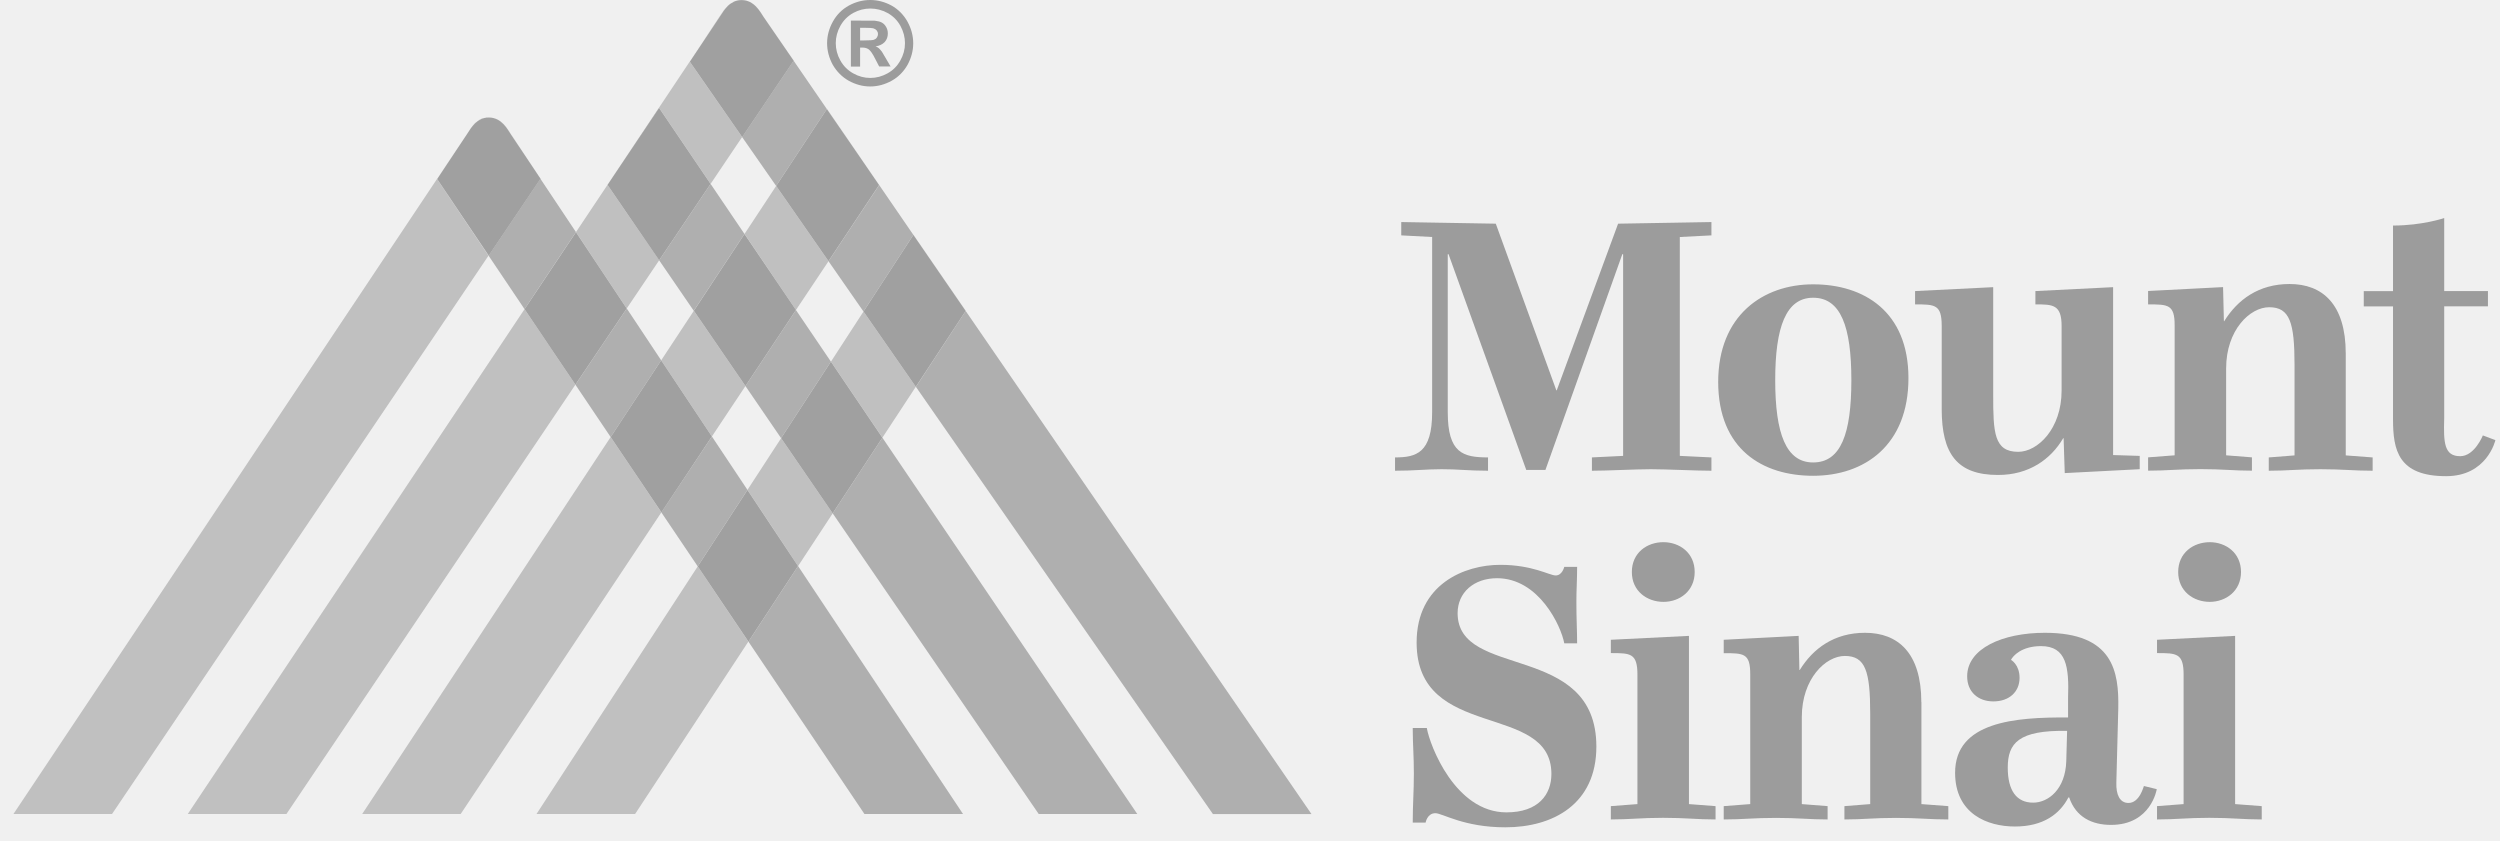
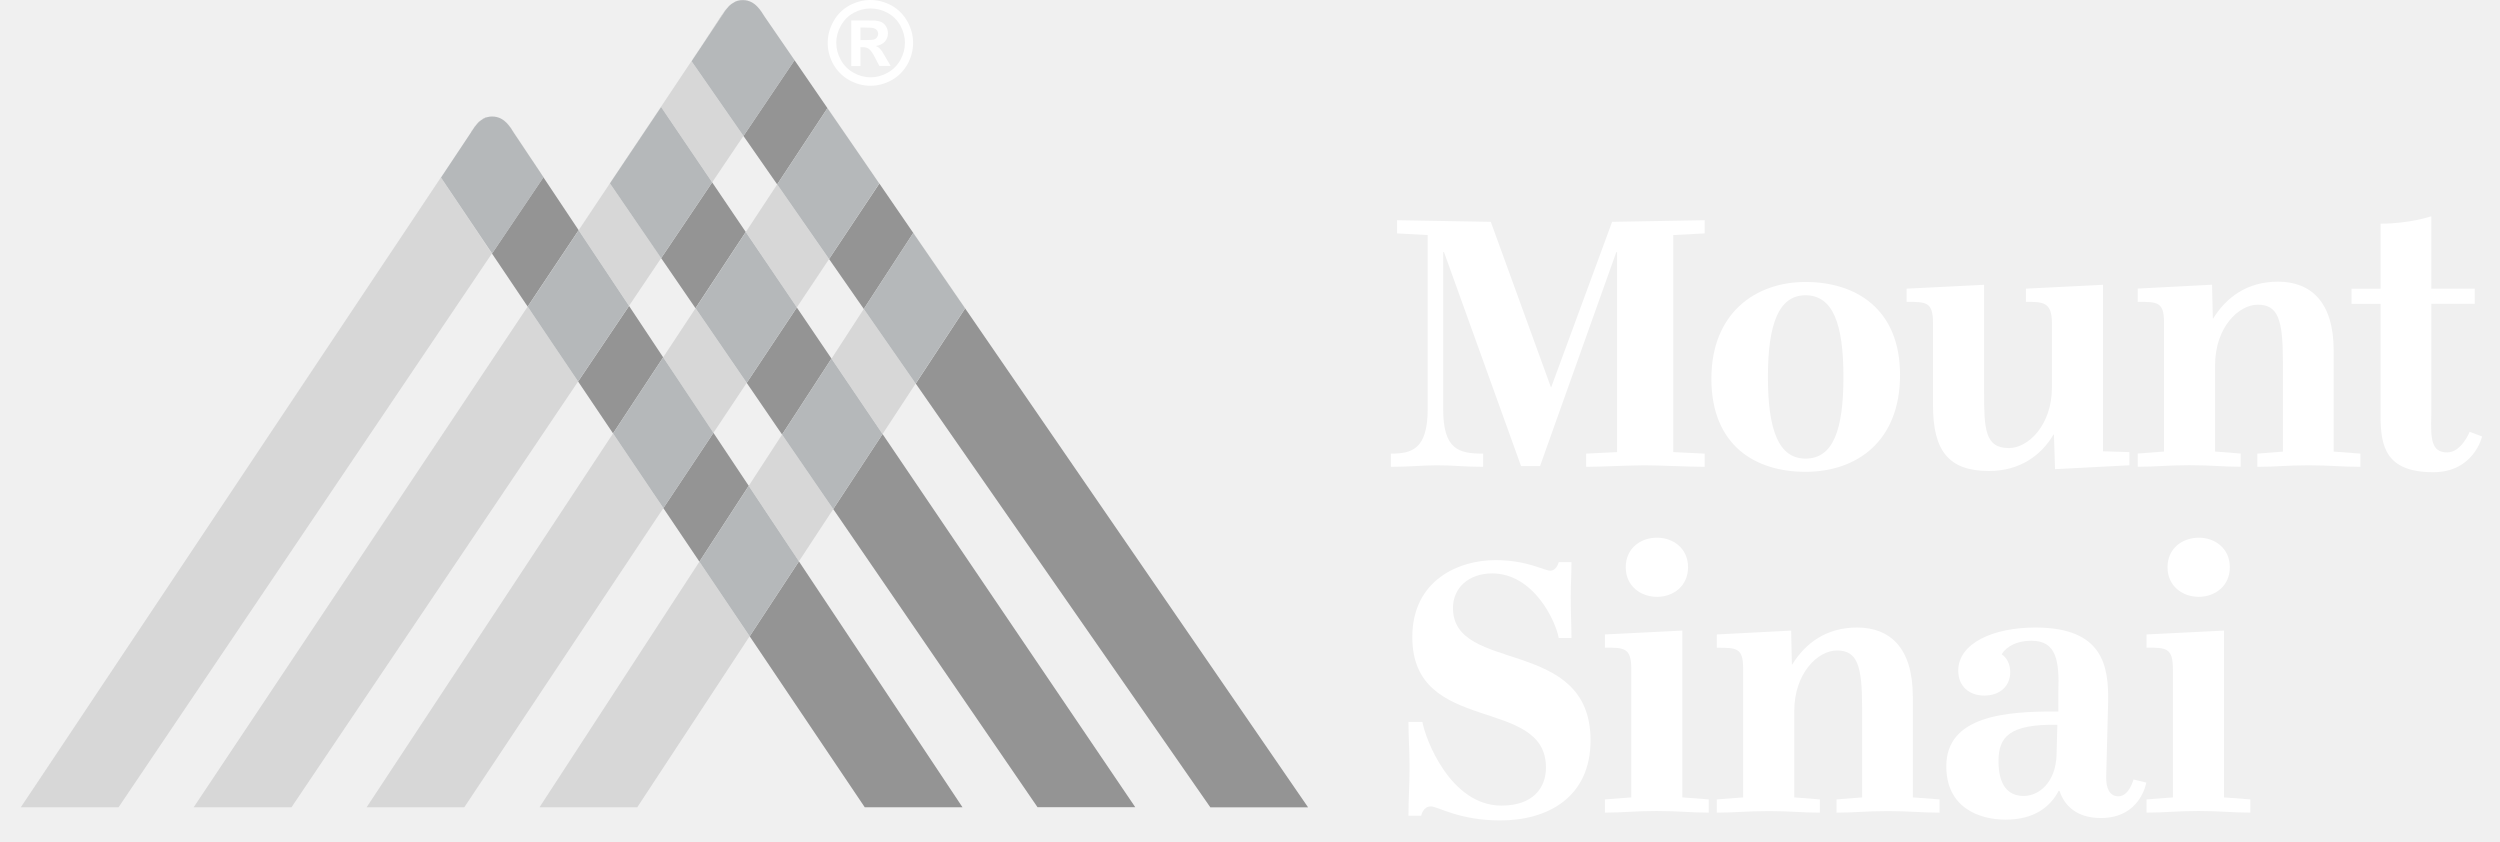
- <svg xmlns="http://www.w3.org/2000/svg" width="119" height="40" viewBox="0 0 119 40" fill="none">
-   <g opacity="0.4">
-     <path d="M35.441 11.134L37.888 14.755L39.436 12.436L36.946 8.85L35.441 11.134Z" fill="#777777" />
-     <path d="M41.849 8.808V8.804L39.363 5.183L39.359 5.191L40.86 7.37L41.849 8.808Z" fill="#777777" />
-     <path d="M33.027 14.793L31.473 17.151L33.886 20.776L35.483 18.376L33.027 14.793Z" fill="#777777" />
-     <path d="M29.067 20.803L17.24 38.747H21.928L31.48 24.39L30.992 23.659L29.067 20.803Z" fill="#777777" />
-     <path d="M43.477 11.18L45.967 14.801L45.971 14.797L43.48 11.176L43.477 11.18Z" fill="#777777" />
-     <path d="M33.212 26.96L25.538 38.747H30.23L35.621 30.542L33.212 26.96Z" fill="#777777" />
-     <path d="M41.102 14.829L39.554 17.213L42.006 20.834H42.002L43.592 18.411L43.342 18.052L41.102 14.829Z" fill="#777777" />
-     <path d="M35.579 23.319V23.323V23.319L36.665 24.95L37.989 26.944L39.636 24.436L37.181 20.858L35.579 23.319Z" fill="#777777" />
-     <path d="M35.075 0.027C35.048 0.035 35.025 0.047 34.998 0.054C35.021 0.047 35.044 0.035 35.075 0.027Z" fill="#777777" />
-     <path d="M31.377 5.136L33.824 8.749V8.753L35.325 6.523L32.831 2.933L28.998 8.68L31.377 5.136Z" fill="#777777" />
-     <path d="M31.376 12.39L29.975 10.345L28.917 8.8L27.416 11.049L29.833 14.681L31.376 12.39Z" fill="#777777" />
-     <path d="M36.345 0.804L37.777 2.887V2.883L36.349 0.804C36.188 0.568 35.91 0.004 35.298 0.004C35.218 0.004 35.145 0.012 35.079 0.031C35.148 0.016 35.218 0.008 35.295 0.008C35.907 0.004 36.184 0.568 36.345 0.804Z" fill="#777777" />
-     <path d="M24.968 14.716L8.938 38.746H13.634L27.389 18.311L26.111 16.409L24.968 14.716Z" fill="#777777" />
-     <path d="M23.252 12.17L20.8 8.522L0.64 38.747H5.332L23.252 12.17Z" fill="#777777" />
-     <path d="M23.044 5.616C22.979 5.631 22.921 5.654 22.863 5.681C22.921 5.658 22.979 5.635 23.044 5.616Z" fill="#777777" />
-     <path d="M23.267 5.588C23.879 5.588 24.156 6.156 24.318 6.384L25.607 8.321L24.321 6.381C24.16 6.153 23.883 5.588 23.267 5.588C23.19 5.588 23.117 5.596 23.047 5.612C23.117 5.6 23.186 5.588 23.267 5.588Z" fill="#777777" />
-     <path d="M35.625 30.542L41.148 38.747H45.84L37.988 26.944L36.533 29.159L35.625 30.542Z" fill="#4E4E4E" />
-     <path d="M31.473 17.152L29.833 14.682V14.686L27.389 18.311L29.067 20.804L30.184 19.107L31.473 17.152Z" fill="#4E4E4E" />
-     <path d="M33.886 20.776L31.48 24.389L33.212 26.959L35.579 23.319L33.886 20.776Z" fill="#4E4E4E" />
-     <path d="M27.416 11.048L25.603 8.328L25.63 8.366L25.703 8.478L25.711 8.486L25.723 8.506L23.256 12.169L24.968 14.716L25.557 13.831L27.416 11.048Z" fill="#4E4E4E" />
-     <path d="M22.221 6.388C22.259 6.338 22.305 6.265 22.355 6.184C22.394 6.126 22.436 6.068 22.482 6.01C22.49 5.998 22.498 5.99 22.505 5.979C22.378 6.133 22.286 6.296 22.221 6.388L20.966 8.27L22.221 6.388Z" fill="#4E4E4E" />
-     <path d="M22.725 5.77C22.729 5.77 22.729 5.766 22.725 5.77C22.644 5.824 22.57 5.897 22.509 5.971C22.512 5.967 22.524 5.959 22.528 5.955C22.59 5.889 22.652 5.824 22.725 5.77Z" fill="#4E4E4E" />
-     <path d="M22.863 5.681C22.825 5.7 22.79 5.727 22.755 5.751C22.755 5.751 22.759 5.751 22.763 5.747C22.798 5.724 22.829 5.7 22.863 5.681Z" fill="#4E4E4E" />
-     <path d="M31.473 17.151L33.886 20.776L31.473 17.151Z" fill="#4E4E4E" />
-     <path d="M29.067 20.804L30.187 19.107L29.067 20.804L30.992 23.66L29.067 20.804Z" fill="#4E4E4E" />
-     <path d="M35.579 23.323V23.319L33.208 26.959L35.579 23.323Z" fill="#4E4E4E" />
-     <path d="M37.989 26.944L36.534 29.163L37.989 26.944L36.661 24.95L37.989 26.944Z" fill="#4E4E4E" />
-     <path d="M29.833 14.681L27.416 11.053L29.833 14.681Z" fill="#4E4E4E" />
-     <path d="M24.968 14.716L25.561 13.832L24.968 14.716L26.111 16.409L24.968 14.716Z" fill="#4E4E4E" />
-     <path d="M24.314 6.389C24.152 6.157 23.875 5.593 23.263 5.593C23.879 5.593 24.156 6.157 24.314 6.389Z" fill="#4E4E4E" />
-     <path d="M22.355 6.184C22.39 6.13 22.436 6.068 22.482 6.01C22.44 6.068 22.393 6.13 22.355 6.184Z" fill="#4E4E4E" />
-     <path d="M24.314 6.388L25.63 8.371L25.603 8.324L24.314 6.388Z" fill="#4E4E4E" />
-     <path d="M23.041 5.616C22.975 5.631 22.917 5.654 22.863 5.681C22.825 5.697 22.794 5.724 22.763 5.747C22.844 5.693 22.936 5.647 23.041 5.616Z" fill="#4E4E4E" />
-     <path d="M25.711 8.486L25.723 8.506L23.252 12.165L25.723 8.506L25.711 8.486Z" fill="#4E4E4E" />
-     <path d="M22.532 5.956C22.59 5.89 22.651 5.828 22.729 5.77C22.651 5.824 22.586 5.886 22.532 5.956Z" fill="#4E4E4E" />
-     <path d="M34.756 0.182C34.756 0.182 34.76 0.182 34.76 0.178C34.675 0.24 34.605 0.309 34.54 0.383C34.544 0.379 34.551 0.375 34.555 0.367C34.617 0.302 34.683 0.24 34.756 0.182Z" fill="#4E4E4E" />
-     <path d="M41.102 14.829L43.477 11.181L41.849 8.808L39.436 12.433L41.102 14.829Z" fill="#4E4E4E" />
-     <path d="M36.945 8.851L39.358 5.191L37.776 2.888L35.325 6.524L36.945 8.851Z" fill="#4E4E4E" />
-     <path d="M34.995 0.059C34.918 0.086 34.844 0.12 34.782 0.163C34.782 0.163 34.786 0.163 34.79 0.159C34.856 0.117 34.922 0.082 34.995 0.059Z" fill="#4E4E4E" />
-     <path d="M43.596 18.412L57.736 38.751H62.428L45.967 14.802L43.596 18.412Z" fill="#4E4E4E" />
-     <path d="M34.251 0.8C34.289 0.746 34.336 0.672 34.39 0.587C34.424 0.537 34.467 0.479 34.509 0.421C34.517 0.41 34.524 0.402 34.532 0.39C34.401 0.545 34.313 0.707 34.243 0.8L32.827 2.933L32.966 2.721L34.251 0.8Z" fill="#4E4E4E" />
-     <path d="M40.86 7.37L39.359 5.186L40.86 7.37Z" fill="#4E4E4E" />
-     <path d="M41.102 14.829L43.477 11.181L41.102 14.829Z" fill="#4E4E4E" />
-     <path d="M45.967 14.802L43.596 18.412L43.346 18.052L43.596 18.412L45.967 14.802Z" fill="#4E4E4E" />
-     <path d="M34.559 0.367C34.617 0.302 34.679 0.24 34.756 0.182C34.682 0.24 34.617 0.302 34.559 0.367Z" fill="#4E4E4E" />
-     <path d="M35.072 0.027C35.045 0.035 35.022 0.047 34.995 0.054C34.921 0.081 34.852 0.116 34.79 0.155C34.875 0.105 34.964 0.054 35.072 0.027Z" fill="#4E4E4E" />
-     <path d="M34.39 0.591C34.425 0.537 34.467 0.483 34.51 0.425C34.467 0.479 34.425 0.537 34.39 0.591Z" fill="#4E4E4E" />
-     <path d="M41.849 8.808L40.86 7.37L41.849 8.808Z" fill="#292929" />
-     <path d="M36.945 8.85L39.435 12.433L36.945 8.85Z" fill="#292929" />
-     <path d="M39.436 12.433L41.845 8.808L39.436 12.433Z" fill="#292929" />
-     <path d="M39.358 5.19L36.945 8.85L39.358 5.19Z" fill="#292929" />
-     <path d="M39.435 12.432L41.845 8.807L40.859 7.37L39.358 5.19L36.945 8.85L39.435 12.432Z" fill="#292929" />
-     <path d="M41.102 14.829L43.342 18.052L41.102 14.829Z" fill="#292929" />
-     <path d="M43.477 11.181L45.967 14.802L43.477 11.181Z" fill="#292929" />
-     <path d="M41.102 14.829L43.342 18.052L43.592 18.412L45.967 14.802L43.477 11.181L41.102 14.829Z" fill="#292929" />
-     <path d="M28.917 8.8L28.998 8.676L28.917 8.8Z" fill="#4E4E4E" />
-     <path d="M31.376 12.39L33.023 14.794L35.436 11.134L33.824 8.753L32.831 10.229L31.376 12.39Z" fill="#4E4E4E" />
-     <path d="M49.442 38.746H54.134L42.002 20.834L39.636 24.435L49.442 38.746Z" fill="#4E4E4E" />
-     <path d="M37.888 14.759L35.483 18.376L37.18 20.857L37.769 19.953L39.551 17.213L37.888 14.759Z" fill="#4E4E4E" />
-     <path d="M33.028 14.793L35.483 18.376L33.028 14.793Z" fill="#4E4E4E" />
-     <path d="M39.635 24.436L37.18 20.857L37.769 19.953L37.18 20.857L39.635 24.436L42.002 20.834L39.635 24.436Z" fill="#4E4E4E" />
-     <path d="M33.824 8.753L32.831 10.229L33.824 8.753Z" fill="#4E4E4E" />
-     <path d="M28.917 8.8L31.372 5.133L28.998 8.676L28.917 8.8L29.975 10.346L28.917 8.8Z" fill="#4E4E4E" />
-     <path d="M34.76 0.178C34.767 0.174 34.775 0.167 34.783 0.163C34.779 0.167 34.767 0.174 34.76 0.178Z" fill="#292929" />
-     <path d="M34.536 0.391C34.536 0.391 34.54 0.387 34.544 0.383C34.54 0.387 34.536 0.391 34.536 0.391Z" fill="#292929" />
-     <path d="M35.325 6.523L32.827 2.933L35.325 6.523Z" fill="#292929" />
-     <path d="M35.295 0C35.214 0 35.145 0.012 35.079 0.023C35.075 0.023 35.075 0.023 35.071 0.023C35.141 0.012 35.214 0 35.295 0Z" fill="#292929" />
-     <path d="M37.777 2.883L36.345 0.8L37.777 2.883Z" fill="#292929" />
-     <path d="M34.247 0.8C34.29 0.75 34.332 0.673 34.39 0.591C34.336 0.673 34.29 0.75 34.247 0.8Z" fill="#292929" />
-     <path d="M34.794 0.159C34.794 0.159 34.79 0.159 34.787 0.163C34.779 0.167 34.771 0.174 34.763 0.178C34.763 0.178 34.76 0.178 34.76 0.182C34.767 0.174 34.783 0.167 34.794 0.159Z" fill="#292929" />
-     <path d="M34.559 0.367C34.556 0.371 34.544 0.379 34.544 0.383C34.54 0.383 34.54 0.386 34.536 0.39C34.525 0.402 34.521 0.41 34.513 0.425C34.529 0.406 34.544 0.386 34.559 0.367Z" fill="#292929" />
-     <path d="M34.251 0.8L32.969 2.721L32.827 2.933L34.251 0.8Z" fill="#292929" />
-     <path d="M35.325 6.524L37.776 2.888L35.325 6.524Z" fill="#292929" />
-     <path d="M36.345 0.804C36.187 0.568 35.906 0.004 35.298 0.004C35.217 0.004 35.144 0.012 35.075 0.031C34.967 0.058 34.879 0.105 34.794 0.163C34.782 0.17 34.767 0.178 34.755 0.186C34.682 0.24 34.617 0.306 34.563 0.371C34.548 0.387 34.529 0.41 34.513 0.429C34.467 0.483 34.428 0.541 34.394 0.595C34.34 0.677 34.294 0.754 34.255 0.804L32.835 2.937L35.329 6.528L37.781 2.891L36.345 0.804Z" fill="#292929" />
-     <path d="M29.976 10.346L31.377 12.39L31.381 12.387L29.976 10.346Z" fill="#292929" />
-     <path d="M33.824 8.754L31.376 5.133V5.136L33.824 8.754Z" fill="#292929" />
-     <path d="M31.376 12.39L32.831 10.23L31.376 12.39Z" fill="#292929" />
-     <path d="M32.831 10.229L33.824 8.753L31.372 5.136L28.917 8.8L29.975 10.345L31.376 12.39L32.831 10.229Z" fill="#292929" />
-     <path d="M35.437 11.138L37.889 14.759L35.437 11.138Z" fill="#292929" />
-     <path d="M35.483 18.376L37.888 14.759V14.755L35.483 18.376Z" fill="#292929" />
-     <path d="M35.437 11.134L33.028 14.794L35.437 11.138V11.134Z" fill="#292929" />
-     <path d="M35.437 11.138L33.028 14.793L35.483 18.376L37.889 14.755L35.437 11.138Z" fill="#292929" />
-     <path d="M42.002 20.834L39.551 17.213L42.002 20.834Z" fill="#292929" />
-     <path d="M39.551 17.213L37.769 19.957L39.551 17.213Z" fill="#292929" />
-     <path d="M37.769 19.953L37.18 20.857L39.635 24.436L42.002 20.834L39.551 17.213L37.769 19.953Z" fill="#292929" />
-     <path d="M22.509 5.979C22.509 5.979 22.509 5.972 22.516 5.972C22.509 5.979 22.509 5.979 22.509 5.979Z" fill="#292929" />
-     <path d="M22.728 5.766C22.736 5.762 22.743 5.755 22.751 5.751C22.747 5.755 22.74 5.762 22.728 5.766Z" fill="#292929" />
-     <path d="M20.8 8.521L20.966 8.27L20.8 8.521Z" fill="#292929" />
-     <path d="M23.256 12.17L20.8 8.522H20.796L23.256 12.17Z" fill="#292929" />
-     <path d="M23.268 5.588C23.19 5.588 23.117 5.596 23.047 5.612H23.044C23.109 5.6 23.183 5.588 23.268 5.588Z" fill="#292929" />
-     <path d="M22.532 5.955C22.529 5.959 22.517 5.967 22.513 5.971C22.513 5.971 22.513 5.975 22.509 5.975C22.501 5.986 22.494 5.998 22.486 6.006C22.498 5.99 22.517 5.971 22.532 5.955Z" fill="#292929" />
-     <path d="M22.763 5.746C22.763 5.746 22.759 5.746 22.755 5.75C22.747 5.754 22.74 5.762 22.732 5.766L22.728 5.77C22.736 5.762 22.751 5.754 22.763 5.746Z" fill="#292929" />
-     <path d="M20.8 8.522L22.224 6.385L20.965 8.271L20.8 8.522Z" fill="#292929" />
-     <path d="M25.703 8.479L25.63 8.371L25.711 8.487L25.703 8.479Z" fill="#292929" />
-     <path d="M22.22 6.389C22.259 6.338 22.305 6.265 22.355 6.184C22.305 6.265 22.259 6.334 22.22 6.389Z" fill="#292929" />
-     <path d="M24.314 6.389C24.156 6.157 23.879 5.593 23.267 5.593C23.186 5.593 23.113 5.6 23.044 5.62C22.94 5.647 22.848 5.693 22.767 5.747C22.755 5.755 22.74 5.763 22.732 5.77C22.655 5.824 22.594 5.89 22.536 5.952C22.521 5.971 22.501 5.987 22.49 6.006C22.44 6.064 22.398 6.126 22.363 6.18C22.309 6.257 22.263 6.331 22.228 6.385L20.808 8.522L23.264 12.17L25.73 8.51L25.719 8.491L25.638 8.371L24.314 6.389Z" fill="#292929" />
-     <path d="M26.108 16.41L27.389 18.311L26.108 16.41Z" fill="#292929" />
-     <path d="M27.416 11.049L25.561 13.831L27.416 11.049Z" fill="#292929" />
-     <path d="M29.833 14.682L27.389 18.311L29.833 14.682Z" fill="#292929" />
-     <path d="M25.561 13.831L24.968 14.716L26.108 16.409L27.389 18.31L29.833 14.685L27.416 11.053L25.561 13.831Z" fill="#292929" />
-     <path d="M30.991 23.659L31.48 24.39L30.991 23.659Z" fill="#292929" />
-     <path d="M31.472 17.151L30.183 19.107L31.472 17.151Z" fill="#292929" />
-     <path d="M33.886 20.776L31.48 24.389L33.886 20.776Z" fill="#292929" />
-     <path d="M30.183 19.107L29.067 20.803L30.992 23.659L31.484 24.39L33.886 20.776L31.473 17.151L30.183 19.107Z" fill="#292929" />
-     <path d="M33.212 26.96L35.621 30.542L33.212 26.96Z" fill="#292929" />
-     <path d="M35.579 23.323L36.661 24.95L35.579 23.323Z" fill="#292929" />
-     <path d="M35.625 30.542L36.533 29.159L35.625 30.542Z" fill="#292929" />
-     <path d="M35.625 30.542L36.533 29.158L37.988 26.944L36.66 24.95L35.579 23.323L33.212 26.959L35.625 30.542Z" fill="#292929" />
-     <path d="M40.941 2.265H41.056C41.179 2.265 41.279 2.296 41.36 2.357C41.441 2.419 41.545 2.57 41.664 2.81L41.849 3.165H42.392L42.134 2.724C42.045 2.57 41.991 2.477 41.976 2.458C41.91 2.377 41.864 2.319 41.83 2.292C41.795 2.261 41.741 2.234 41.679 2.207C41.864 2.18 42.007 2.11 42.111 2.002C42.211 1.89 42.261 1.754 42.261 1.596C42.261 1.48 42.234 1.376 42.18 1.283C42.126 1.19 42.061 1.121 41.976 1.074C41.891 1.028 41.78 1.001 41.637 0.985C41.587 0.982 41.352 0.982 40.941 0.982H40.502V3.169H40.941V2.265ZM40.941 1.322H41.118C41.372 1.322 41.529 1.333 41.591 1.356C41.653 1.376 41.703 1.411 41.737 1.457C41.772 1.503 41.791 1.557 41.791 1.619C41.791 1.685 41.772 1.739 41.737 1.789C41.703 1.84 41.653 1.874 41.595 1.894C41.533 1.913 41.376 1.925 41.118 1.925H40.941V1.322Z" fill="#1D1D1D" />
-     <path d="M40.402 3.845C40.725 4.023 41.068 4.116 41.422 4.116C41.776 4.116 42.118 4.023 42.441 3.845C42.765 3.664 43.015 3.409 43.2 3.084C43.377 2.759 43.469 2.415 43.469 2.06C43.469 1.701 43.377 1.357 43.192 1.024C43.007 0.696 42.753 0.441 42.434 0.263C42.111 0.089 41.772 0 41.422 0C41.071 0 40.733 0.089 40.409 0.263C40.086 0.441 39.832 0.692 39.647 1.024C39.463 1.353 39.37 1.701 39.37 2.06C39.37 2.415 39.463 2.759 39.64 3.084C39.828 3.409 40.082 3.664 40.402 3.845ZM40.005 1.225C40.155 0.959 40.359 0.758 40.617 0.615C40.875 0.475 41.145 0.406 41.429 0.406C41.71 0.406 41.983 0.475 42.241 0.615C42.503 0.758 42.707 0.959 42.857 1.225C43.003 1.492 43.077 1.766 43.077 2.056C43.077 2.346 43.003 2.62 42.857 2.879C42.711 3.142 42.507 3.347 42.249 3.49C41.987 3.637 41.714 3.71 41.425 3.71C41.141 3.71 40.867 3.637 40.609 3.49C40.348 3.343 40.144 3.138 40.001 2.879C39.855 2.62 39.782 2.342 39.782 2.056C39.782 1.77 39.855 1.492 40.005 1.225Z" fill="#1D1D1D" />
-     <path d="M70.83 22.407V21.773C69.64 21.773 68.913 21.569 68.913 19.625V12.1H68.951L72.65 22.369H73.562L77.222 12.1H77.261V21.7L75.775 21.773V22.407C76.518 22.407 77.838 22.334 78.581 22.334C79.324 22.334 80.721 22.407 81.464 22.407V21.773L79.959 21.7V11.281L81.464 11.204V10.57L77.022 10.647L74.101 18.581H74.082L71.199 10.647L66.7 10.57V11.204L68.17 11.281V19.625C68.17 21.569 67.408 21.773 66.404 21.773V22.407C67.331 22.407 67.874 22.334 68.617 22.334C69.363 22.33 69.902 22.407 70.83 22.407Z" fill="#1D1D1D" />
-     <path d="M86.305 22.647C88.756 22.647 90.842 21.19 90.842 17.998C90.842 14.825 88.722 13.534 86.305 13.534C83.922 13.534 81.786 15.01 81.786 18.183C81.79 21.379 83.888 22.647 86.305 22.647ZM86.305 14.172C87.625 14.172 88.125 15.555 88.125 18.094C88.125 20.652 87.625 22.013 86.305 22.013C85.019 22.013 84.5 20.649 84.5 18.094C84.5 15.555 85.019 14.172 86.305 14.172Z" fill="#1D1D1D" />
-     <path d="M98.209 20.858H98.228L98.282 22.519L101.85 22.334V21.7L100.584 21.661V13.669L96.885 13.855V14.489C97.705 14.489 98.132 14.489 98.132 15.513V18.593C98.132 20.425 96.981 21.507 96.069 21.507C94.915 21.507 94.876 20.591 94.876 18.802V13.669L91.158 13.855V14.489C92.105 14.489 92.425 14.489 92.425 15.513V19.47C92.425 21.599 93.152 22.608 95.103 22.608C96.573 22.612 97.617 21.866 98.209 20.858Z" fill="#1D1D1D" />
-     <path d="M111.657 16.823C111.657 14.47 110.541 13.519 108.982 13.519C107.512 13.519 106.507 14.265 105.872 15.289H105.857L105.818 13.666L102.25 13.851V14.489C103.197 14.489 103.513 14.489 103.513 15.478V21.673L102.25 21.77V22.404C103.159 22.404 103.663 22.33 104.741 22.33C105.818 22.33 106.303 22.404 107.192 22.404V21.77L105.964 21.673V17.534C105.964 15.706 107.1 14.624 108.012 14.624C108.993 14.624 109.22 15.351 109.22 17.368V21.677L107.993 21.774V22.407C108.905 22.407 109.367 22.334 110.444 22.334C111.526 22.334 112.026 22.407 112.938 22.407V21.774L111.657 21.677V16.823V16.823Z" fill="#1D1D1D" />
-     <path d="M117.106 21.715C116.344 21.715 116.309 21.081 116.344 19.922V14.581H118.426V13.855H116.344V10.38C116.344 10.38 115.305 10.736 113.908 10.736V13.858H112.515V14.585H113.908V19.961C113.908 21.418 114.15 22.666 116.436 22.666C118.376 22.666 118.773 20.981 118.78 20.954V20.95L118.184 20.726C118.184 20.726 117.791 21.715 117.106 21.715Z" fill="#1D1D1D" />
-     <path d="M69.382 29.185C69.382 28.215 70.144 27.523 71.26 27.523C73.25 27.523 74.312 29.8 74.459 30.623H75.071C75.071 30.028 75.036 29.521 75.036 28.644C75.036 28.049 75.071 27.601 75.071 26.982H74.459C74.459 26.982 74.366 27.392 74.051 27.392C73.754 27.392 72.954 26.886 71.411 26.886C69.717 26.886 67.431 27.802 67.431 30.584C67.431 35.307 73.847 33.386 73.847 36.841C73.847 37.811 73.235 38.669 71.707 38.669C69.275 38.669 68.062 35.496 67.916 34.654H67.246C67.246 35.419 67.3 35.96 67.3 36.822C67.3 37.718 67.246 38.259 67.246 39.156H67.858C67.858 39.156 67.935 38.708 68.324 38.708C68.659 38.708 69.679 39.38 71.653 39.38C73.924 39.38 75.987 38.279 75.987 35.535C75.983 30.53 69.382 32.362 69.382 29.185Z" fill="#1D1D1D" />
-     <path d="M80.394 30.268L76.676 30.453V31.087C77.607 31.087 77.942 31.087 77.942 32.115V38.275L76.676 38.372V39.006C77.588 39.006 78.088 38.928 79.166 38.928C80.243 38.928 80.767 39.006 81.66 39.006V38.372L80.394 38.275V30.268V30.268Z" fill="#1D1D1D" />
-     <path d="M77.676 27.227C77.676 28.142 78.404 28.649 79.181 28.649C79.943 28.649 80.667 28.142 80.667 27.227C80.667 26.311 79.943 25.808 79.181 25.808C78.4 25.804 77.676 26.311 77.676 27.227Z" fill="#1D1D1D" />
-     <path d="M91.455 33.425C91.455 31.072 90.339 30.121 88.776 30.121C87.306 30.121 86.301 30.867 85.67 31.891H85.651L85.616 30.268L82.049 30.453V31.091C82.995 31.091 83.311 31.091 83.311 32.081V38.275L82.049 38.372V39.006C82.957 39.006 83.461 38.932 84.539 38.932C85.616 38.932 86.101 39.006 86.994 39.006V38.372L85.766 38.275V34.133C85.766 32.305 86.902 31.223 87.814 31.223C88.795 31.223 89.022 31.949 89.022 33.966V38.275L87.795 38.372V39.006C88.707 39.006 89.172 38.932 90.25 38.932C91.328 38.932 91.828 39.006 92.74 39.006V38.372L91.459 38.275V33.425H91.455Z" fill="#1D1D1D" />
-     <path d="M101.315 38.221C100.903 38.221 100.718 37.827 100.738 37.251L100.83 33.723C100.865 31.968 100.591 30.121 97.335 30.121C95.326 30.121 93.637 30.867 93.637 32.193C93.637 32.938 94.16 33.387 94.884 33.387C95.646 33.387 96.131 32.923 96.131 32.266C96.131 31.632 95.723 31.408 95.723 31.408C95.815 31.223 96.223 30.755 97.154 30.755C98.363 30.755 98.494 31.744 98.44 33.236V34.152C95.911 34.133 93.063 34.357 93.063 36.784C93.063 38.743 94.607 39.342 95.911 39.342C97.266 39.342 98.047 38.743 98.455 37.959H98.494C98.809 38.89 99.572 39.265 100.484 39.265C102.397 39.265 102.662 37.564 102.662 37.564L102.05 37.414C102.039 37.417 101.854 38.221 101.315 38.221ZM98.355 36.223C98.317 37.568 97.501 38.206 96.777 38.206C95.996 38.206 95.569 37.645 95.569 36.54C95.569 35.365 96.088 34.751 98.394 34.789L98.355 36.223Z" fill="#1D1D1D" />
-     <path d="M106.672 27.227C106.672 26.311 105.945 25.808 105.187 25.808C104.405 25.808 103.682 26.311 103.682 27.227C103.682 28.142 104.409 28.649 105.187 28.649C105.945 28.645 106.672 28.142 106.672 27.227Z" fill="#1D1D1D" />
-     <path d="M106.392 30.268L102.674 30.453V31.087C103.605 31.087 103.94 31.087 103.94 32.115V38.275L102.674 38.372V39.006C103.586 39.006 104.09 38.928 105.164 38.928C106.245 38.928 106.765 39.006 107.658 39.006V38.372L106.392 38.275V30.268V30.268Z" fill="#1D1D1D" />
-   </g>
+ <svg xmlns="http://www.w3.org/2000/svg" width="104" height="35" viewBox="0 0 104 35" fill="none">
+   <path d="M31.027 9.65L33.148 12.788L34.489 10.779L32.331 7.67L31.027 9.65Z" fill="#D7D7D7" />
+   <path d="M36.581 7.634V7.63L34.426 4.492L34.422 4.499L35.723 6.388L36.581 7.634Z" fill="#D7D7D7" />
+   <path d="M28.935 12.821L27.588 14.864L29.679 18.006L31.063 15.926L28.935 12.821Z" fill="#D7D7D7" />
+   <path d="M25.503 18.03L15.253 33.581H19.316L27.595 21.138L27.171 20.505L25.503 18.03Z" fill="#D7D7D7" />
+   <path d="M37.991 9.689L40.149 12.828L40.153 12.824L37.995 9.686L37.991 9.689Z" fill="#D7D7D7" />
+   <path d="M29.096 23.365L22.445 33.581H26.511L31.184 26.47L29.096 23.365Z" fill="#D7D7D7" />
+   <path d="M35.933 12.852L34.592 14.919L36.717 18.057H36.714L38.091 15.957L37.874 15.645L35.933 12.852Z" fill="#D7D7D7" />
+   <path d="M31.147 20.211V20.214V20.211L32.088 21.624L33.235 23.352L34.663 21.179L32.535 18.077L31.147 20.211Z" fill="#D7D7D7" />
+   <path d="M30.71 0.024C30.687 0.031 30.667 0.041 30.643 0.047C30.663 0.041 30.683 0.031 30.71 0.024Z" fill="#D7D7D7" />
+   <path d="M27.505 4.452L29.626 7.583V7.587L30.927 5.654L28.765 2.542L25.443 7.523L27.505 4.452Z" fill="#D7D7D7" />
+   <path d="M27.504 10.738L26.29 8.966L25.373 7.626L24.072 9.576L26.167 12.724L27.504 10.738Z" fill="#D7D7D7" />
+   <path d="M31.811 0.697L33.052 2.502V2.499L31.814 0.697C31.674 0.493 31.434 0.004 30.904 0.004C30.834 0.004 30.77 0.011 30.714 0.027C30.774 0.014 30.834 0.007 30.9 0.007C31.431 0.004 31.671 0.493 31.811 0.697Z" fill="#D7D7D7" />
+   <path d="M21.951 12.754L8.058 33.581H12.127L24.049 15.869L22.941 14.221L21.951 12.754Z" fill="#D7D7D7" />
+   <path d="M20.463 10.547L18.338 7.386L0.867 33.581H4.933L20.463 10.547Z" fill="#D7D7D7" />
+   <path d="M20.284 4.867C20.227 4.881 20.176 4.901 20.126 4.924C20.176 4.904 20.227 4.884 20.284 4.867Z" fill="#D7D7D7" />
+   <path d="M20.476 4.844C21.007 4.844 21.247 5.336 21.387 5.534L22.504 7.212L21.39 5.53C21.25 5.333 21.01 4.844 20.476 4.844C20.41 4.844 20.346 4.85 20.286 4.864C20.346 4.854 20.406 4.844 20.476 4.844Z" fill="#D7D7D7" />
+   <path d="M31.187 26.47L35.973 33.581H40.039L33.235 23.352L31.974 25.271L31.187 26.47Z" fill="#949494" />
+   <path d="M27.588 14.865L26.167 12.725V12.729L24.049 15.87L25.503 18.03L26.471 16.56L27.588 14.865Z" fill="#949494" />
+   <path d="M29.679 18.006L27.595 21.138L29.096 23.365L31.147 20.21L29.679 18.006Z" fill="#949494" />
+   <path d="M24.072 9.576L22.501 7.218L22.524 7.251L22.588 7.348L22.595 7.355L22.605 7.372L20.466 10.547L21.951 12.754L22.461 11.987L24.072 9.576Z" fill="#949494" />
+   <path d="M19.569 5.537C19.603 5.494 19.643 5.43 19.686 5.36C19.72 5.309 19.756 5.259 19.796 5.209C19.803 5.199 19.809 5.192 19.816 5.182C19.706 5.316 19.626 5.457 19.569 5.537L18.482 7.168L19.569 5.537Z" fill="#949494" />
+   <path d="M20.007 5.001C20.01 5.001 20.01 4.997 20.007 5.001C19.936 5.047 19.873 5.111 19.819 5.175C19.822 5.171 19.832 5.165 19.836 5.161C19.889 5.104 19.943 5.047 20.007 5.001Z" fill="#949494" />
+   <path d="M20.127 4.924C20.093 4.941 20.063 4.964 20.033 4.984C20.033 4.984 20.036 4.984 20.039 4.981C20.07 4.961 20.096 4.941 20.127 4.924Z" fill="#949494" />
+   <path d="M27.588 14.865L29.679 18.006L27.588 14.865Z" fill="#949494" />
+   <path d="M25.503 18.03L26.474 16.56L25.503 18.03L27.171 20.506L25.503 18.03Z" fill="#949494" />
+   <path d="M31.147 20.213V20.21L29.092 23.365L31.147 20.213Z" fill="#949494" />
+   <path d="M33.235 23.352L31.974 25.275L33.235 23.352L32.084 21.624L33.235 23.352Z" fill="#949494" />
+   <path d="M26.167 12.724L24.072 9.579L26.167 12.724Z" fill="#949494" />
+   <path d="M21.951 12.755L22.464 11.988L21.951 12.755L22.941 14.222L21.951 12.755Z" fill="#949494" />
+   <path d="M21.383 5.537C21.243 5.336 21.003 4.847 20.473 4.847C21.006 4.847 21.247 5.336 21.383 5.537Z" fill="#949494" />
+   <path d="M19.686 5.36C19.716 5.313 19.756 5.259 19.796 5.209C19.759 5.259 19.719 5.313 19.686 5.36Z" fill="#949494" />
+   <path d="M21.384 5.537L22.524 7.255L22.501 7.215L21.384 5.537Z" fill="#949494" />
+   <path d="M20.28 4.867C20.223 4.881 20.173 4.901 20.126 4.924C20.093 4.938 20.066 4.961 20.039 4.981C20.11 4.934 20.19 4.894 20.28 4.867Z" fill="#949494" />
+   <path d="M22.595 7.355L22.605 7.372L20.463 10.544L22.605 7.372L22.595 7.355Z" fill="#949494" />
+   <path d="M19.839 5.162C19.889 5.105 19.943 5.052 20.01 5.001C19.943 5.048 19.886 5.102 19.839 5.162Z" fill="#949494" />
+   <path d="M30.433 0.158C30.433 0.158 30.437 0.158 30.437 0.155C30.363 0.208 30.303 0.269 30.246 0.332C30.249 0.329 30.256 0.326 30.259 0.319C30.313 0.262 30.37 0.208 30.433 0.158Z" fill="#949494" />
+   <path d="M35.934 12.852L37.992 9.69L36.581 7.634L34.489 10.775L35.934 12.852Z" fill="#949494" />
+   <path d="M32.331 7.671L34.422 4.499L33.051 2.503L30.927 5.655L32.331 7.671Z" fill="#949494" />
+   <path d="M30.64 0.051C30.574 0.075 30.51 0.105 30.456 0.142C30.456 0.142 30.46 0.142 30.463 0.138C30.52 0.102 30.577 0.071 30.64 0.051Z" fill="#949494" />
+   <path d="M38.095 15.957L50.35 33.585H54.416L40.15 12.829L38.095 15.957Z" fill="#949494" />
+   <path d="M29.996 0.693C30.029 0.647 30.069 0.583 30.116 0.509C30.146 0.466 30.183 0.415 30.219 0.365C30.226 0.355 30.233 0.348 30.239 0.338C30.126 0.472 30.049 0.613 29.989 0.693L28.762 2.542L28.882 2.358L29.996 0.693Z" fill="#949494" />
+   <path d="M35.723 6.387L34.422 4.495L35.723 6.387Z" fill="#949494" />
+   <path d="M35.933 12.852L37.991 9.69L35.933 12.852Z" fill="#949494" />
+   <path d="M40.15 12.829L38.095 15.957L37.878 15.646L38.095 15.957L40.15 12.829Z" fill="#949494" />
+   <path d="M30.263 0.319C30.313 0.262 30.366 0.208 30.433 0.158C30.37 0.208 30.313 0.262 30.263 0.319Z" fill="#949494" />
+   <path d="M30.707 0.024C30.684 0.031 30.664 0.041 30.64 0.047C30.577 0.071 30.516 0.101 30.463 0.134C30.537 0.091 30.613 0.047 30.707 0.024Z" fill="#949494" />
+   <path d="M30.116 0.513C30.146 0.466 30.183 0.419 30.22 0.369C30.183 0.416 30.146 0.466 30.116 0.513Z" fill="#949494" />
+   <path d="M36.581 7.634L35.724 6.388L36.581 7.634Z" fill="#B5B8BA" />
+   <path d="M32.331 7.67L34.489 10.775L32.331 7.67Z" fill="#B5B8BA" />
+   <path d="M34.489 10.775L36.577 7.634L34.489 10.775Z" fill="#B5B8BA" />
+   <path d="M34.422 4.499L32.331 7.67L34.422 4.499Z" fill="#B5B8BA" />
+   <path d="M34.489 10.775L36.577 7.634L35.723 6.388L34.422 4.499L32.331 7.67L34.489 10.775Z" fill="#B5B8BA" />
+   <path d="M35.933 12.852L37.875 15.645L35.933 12.852Z" fill="#B5B8BA" />
+   <path d="M37.991 9.69L40.149 12.829L37.991 9.69Z" fill="#B5B8BA" />
+   <path d="M35.933 12.852L37.875 15.646L38.091 15.957L40.149 12.829L37.991 9.69L35.933 12.852Z" fill="#B5B8BA" />
+   <path d="M25.373 7.627L25.443 7.52L25.373 7.627Z" fill="#949494" />
+   <path d="M27.504 10.738L28.932 12.821L31.023 9.65L29.626 7.586L28.765 8.866L27.504 10.738Z" fill="#949494" />
+   <path d="M43.161 33.58H47.227L36.714 18.056L34.662 21.178L43.161 33.58Z" fill="#949494" />
+   <path d="M33.148 12.791L31.063 15.927L32.534 18.077L33.045 17.293L34.589 14.918L33.148 12.791Z" fill="#949494" />
+   <path d="M28.936 12.821L31.064 15.926L28.936 12.821Z" fill="#949494" />
+   <path d="M34.662 21.178L32.534 18.077L33.045 17.293L32.534 18.077L34.662 21.178L36.714 18.057L34.662 21.178Z" fill="#949494" />
+   <path d="M29.626 7.586L28.765 8.866L29.626 7.586Z" fill="#949494" />
+   <path d="M25.373 7.627L27.501 4.449L25.443 7.52L25.373 7.627L26.29 8.967L25.373 7.627Z" fill="#949494" />
+   <path d="M30.436 0.155C30.443 0.152 30.45 0.145 30.457 0.142C30.453 0.145 30.443 0.152 30.436 0.155Z" fill="#B5B8BA" />
+   <path d="M30.243 0.34C30.243 0.34 30.247 0.336 30.25 0.333C30.247 0.336 30.243 0.34 30.243 0.34Z" fill="#B5B8BA" />
+   <path d="M30.927 5.654L28.762 2.542L30.927 5.654Z" fill="#B5B8BA" />
+   <path d="M30.901 0C30.831 0 30.77 0.011 30.713 0.021C30.71 0.021 30.71 0.021 30.706 0.021C30.767 0.011 30.831 0 30.901 0Z" fill="#B5B8BA" />
+   <path d="M33.052 2.499L31.811 0.693L33.052 2.499Z" fill="#B5B8BA" />
+   <path d="M29.993 0.694C30.029 0.651 30.066 0.584 30.117 0.513C30.07 0.584 30.029 0.651 29.993 0.694Z" fill="#B5B8BA" />
+   <path d="M30.467 0.138C30.467 0.138 30.463 0.138 30.46 0.142C30.453 0.145 30.447 0.152 30.44 0.155C30.44 0.155 30.436 0.155 30.436 0.158C30.443 0.152 30.457 0.145 30.467 0.138Z" fill="#B5B8BA" />
+   <path d="M30.263 0.318C30.26 0.322 30.25 0.328 30.25 0.332C30.246 0.332 30.246 0.335 30.243 0.338C30.233 0.349 30.23 0.355 30.223 0.369C30.236 0.352 30.25 0.335 30.263 0.318Z" fill="#B5B8BA" />
+   <path d="M29.996 0.693L28.885 2.358L28.762 2.542L29.996 0.693Z" fill="#B5B8BA" />
+   <path d="M30.927 5.655L33.051 2.503L30.927 5.655Z" fill="#B5B8BA" />
+   <path d="M31.811 0.697C31.674 0.493 31.43 0.004 30.903 0.004C30.833 0.004 30.77 0.011 30.71 0.027C30.616 0.051 30.54 0.091 30.466 0.141C30.456 0.148 30.443 0.155 30.433 0.161C30.37 0.208 30.313 0.265 30.266 0.322C30.253 0.335 30.236 0.356 30.223 0.372C30.183 0.419 30.149 0.469 30.119 0.516C30.073 0.587 30.033 0.654 29.999 0.697L28.769 2.546L30.93 5.658L33.055 2.506L31.811 0.697Z" fill="#B5B8BA" />
+   <path d="M26.291 8.967L27.505 10.739L27.508 10.735L26.291 8.967Z" fill="#B5B8BA" />
+   <path d="M29.626 7.587L27.504 4.449V4.452L29.626 7.587Z" fill="#B5B8BA" />
+   <path d="M27.504 10.739L28.765 8.866L27.504 10.739Z" fill="#B5B8BA" />
+   <path d="M28.765 8.866L29.626 7.587L27.501 4.452L25.373 7.627L26.29 8.967L27.504 10.738L28.765 8.866Z" fill="#B5B8BA" />
+   <path d="M31.024 9.653L33.148 12.791L31.024 9.653Z" fill="#B5B8BA" />
+   <path d="M31.063 15.926L33.148 12.791V12.788L31.063 15.926Z" fill="#B5B8BA" />
+   <path d="M31.024 9.65L28.936 12.822L31.024 9.654V9.65Z" fill="#B5B8BA" />
+   <path d="M31.024 9.653L28.936 12.821L31.064 15.926L33.148 12.788L31.024 9.653Z" fill="#B5B8BA" />
+   <path d="M36.714 18.057L34.589 14.918L36.714 18.057Z" fill="#B5B8BA" />
+   <path d="M34.589 14.918L33.045 17.297L34.589 14.918Z" fill="#B5B8BA" />
+   <path d="M33.045 17.293L32.534 18.077L34.662 21.178L36.714 18.057L34.589 14.918L33.045 17.293Z" fill="#B5B8BA" />
+   <path d="M19.819 5.182C19.819 5.182 19.819 5.176 19.825 5.176C19.819 5.182 19.819 5.182 19.819 5.182Z" fill="#B5B8BA" />
+   <path d="M20.009 4.998C20.016 4.994 20.023 4.988 20.029 4.984C20.026 4.988 20.019 4.994 20.009 4.998Z" fill="#B5B8BA" />
+   <path d="M18.338 7.386L18.482 7.168L18.338 7.386Z" fill="#B5B8BA" />
+   <path d="M20.466 10.547L18.338 7.386H18.335L20.466 10.547Z" fill="#B5B8BA" />
+   <path d="M20.477 4.844C20.41 4.844 20.346 4.85 20.286 4.864H20.283C20.34 4.854 20.403 4.844 20.477 4.844Z" fill="#B5B8BA" />
+   <path d="M19.84 5.162C19.836 5.165 19.826 5.172 19.823 5.175C19.823 5.175 19.823 5.178 19.82 5.178C19.813 5.188 19.806 5.198 19.799 5.205C19.809 5.192 19.826 5.175 19.84 5.162Z" fill="#B5B8BA" />
+   <path d="M20.039 4.98C20.039 4.98 20.036 4.98 20.033 4.984C20.026 4.987 20.019 4.994 20.012 4.997L20.009 5.001C20.016 4.994 20.029 4.987 20.039 4.98Z" fill="#B5B8BA" />
+   <path d="M18.338 7.386L19.572 5.534L18.482 7.169L18.338 7.386Z" fill="#B5B8BA" />
+   <path d="M22.588 7.349L22.524 7.255L22.595 7.356L22.588 7.349Z" fill="#B5B8BA" />
+   <path d="M19.569 5.537C19.603 5.493 19.643 5.43 19.686 5.359C19.643 5.43 19.603 5.49 19.569 5.537Z" fill="#B5B8BA" />
+   <path d="M21.384 5.537C21.247 5.336 21.007 4.847 20.477 4.847C20.407 4.847 20.343 4.854 20.283 4.871C20.193 4.894 20.113 4.934 20.043 4.981C20.033 4.988 20.02 4.995 20.013 5.001C19.946 5.048 19.893 5.105 19.843 5.159C19.829 5.175 19.813 5.189 19.803 5.206C19.759 5.256 19.723 5.309 19.693 5.356C19.646 5.423 19.606 5.487 19.576 5.534L18.345 7.386L20.473 10.548L22.611 7.376L22.601 7.359L22.531 7.255L21.384 5.537Z" fill="#B5B8BA" />
+   <path d="M22.938 14.222L24.049 15.87L22.938 14.222Z" fill="#B5B8BA" />
+   <path d="M24.072 9.576L22.464 11.987L24.072 9.576Z" fill="#B5B8BA" />
+   <path d="M26.167 12.725L24.049 15.87L26.167 12.725Z" fill="#B5B8BA" />
+   <path d="M22.464 11.987L21.951 12.754L22.938 14.221L24.049 15.869L26.167 12.727L24.072 9.579L22.464 11.987Z" fill="#B5B8BA" />
+   <path d="M27.171 20.505L27.594 21.138L27.171 20.505Z" fill="#B5B8BA" />
+   <path d="M27.588 14.865L26.47 16.559L27.588 14.865Z" fill="#B5B8BA" />
+   <path d="M29.679 18.006L27.595 21.138L29.679 18.006Z" fill="#B5B8BA" />
+   <path d="M26.471 16.559L25.503 18.03L27.171 20.505L27.598 21.138L29.68 18.006L27.588 14.865L26.471 16.559Z" fill="#B5B8BA" />
+   <path d="M29.095 23.365L31.183 26.47L29.095 23.365Z" fill="#B5B8BA" />
+   <path d="M31.147 20.213L32.084 21.623L31.147 20.213Z" fill="#B5B8BA" />
+   <path d="M31.187 26.471L31.974 25.271L31.187 26.471Z" fill="#B5B8BA" />
+   <path d="M31.187 26.47L31.974 25.271L33.235 23.352L32.084 21.623L31.147 20.213L29.095 23.365L31.187 26.47Z" fill="#B5B8BA" />
+   <path d="M35.794 1.963H35.894C36 1.963 36.087 1.99 36.157 2.043C36.227 2.097 36.317 2.228 36.421 2.435L36.581 2.743H37.051L36.828 2.362C36.751 2.228 36.704 2.147 36.691 2.131C36.634 2.06 36.594 2.01 36.564 1.986C36.534 1.96 36.487 1.936 36.434 1.913C36.594 1.889 36.717 1.829 36.807 1.735C36.894 1.638 36.938 1.521 36.938 1.384C36.938 1.283 36.914 1.193 36.867 1.112C36.821 1.032 36.764 0.972 36.691 0.931C36.617 0.891 36.521 0.868 36.397 0.854C36.354 0.851 36.15 0.851 35.794 0.851H35.413V2.747H35.794V1.963ZM35.794 1.146H35.947C36.167 1.146 36.304 1.156 36.357 1.176C36.41 1.193 36.454 1.223 36.484 1.263C36.514 1.303 36.531 1.35 36.531 1.404C36.531 1.461 36.514 1.508 36.484 1.551C36.454 1.595 36.41 1.625 36.361 1.642C36.307 1.658 36.17 1.668 35.947 1.668H35.794V1.146Z" fill="white" />
+   <path d="M35.326 3.333C35.606 3.487 35.903 3.568 36.21 3.568C36.517 3.568 36.814 3.487 37.094 3.333C37.374 3.176 37.591 2.955 37.751 2.673C37.905 2.392 37.985 2.094 37.985 1.786C37.985 1.474 37.905 1.176 37.745 0.888C37.584 0.603 37.364 0.382 37.087 0.228C36.807 0.078 36.514 0 36.21 0C35.907 0 35.613 0.078 35.333 0.228C35.053 0.382 34.833 0.6 34.673 0.888C34.513 1.173 34.432 1.474 34.432 1.786C34.432 2.094 34.513 2.392 34.666 2.673C34.829 2.955 35.05 3.176 35.326 3.333ZM34.983 1.062C35.113 0.831 35.29 0.657 35.513 0.533C35.737 0.412 35.97 0.352 36.217 0.352C36.461 0.352 36.697 0.412 36.921 0.533C37.148 0.657 37.324 0.831 37.454 1.062C37.581 1.293 37.645 1.531 37.645 1.782C37.645 2.034 37.581 2.271 37.454 2.496C37.328 2.723 37.151 2.901 36.927 3.025C36.701 3.152 36.464 3.216 36.214 3.216C35.967 3.216 35.73 3.152 35.507 3.025C35.28 2.898 35.103 2.72 34.98 2.496C34.853 2.271 34.789 2.03 34.789 1.782C34.789 1.534 34.853 1.293 34.983 1.062Z" fill="white" />
+   <path d="M61.697 19.42V18.871C60.667 18.871 60.036 18.693 60.036 17.009V10.488H60.07L63.275 19.387H64.066L67.238 10.488H67.271V18.807L65.984 18.871V19.42C66.627 19.42 67.771 19.357 68.415 19.357C69.059 19.357 70.27 19.42 70.913 19.42V18.871L69.609 18.807V9.777L70.913 9.71V9.161L67.064 9.228L64.532 16.104H64.516L62.017 9.228L58.118 9.161V9.71L59.392 9.777V17.009C59.392 18.693 58.732 18.871 57.861 18.871V19.42C58.665 19.42 59.136 19.357 59.779 19.357C60.426 19.353 60.893 19.42 61.697 19.42Z" fill="white" />
+   <path d="M75.109 19.628C77.234 19.628 79.042 18.365 79.042 15.598C79.042 12.849 77.204 11.73 75.109 11.73C73.044 11.73 71.193 13.009 71.193 15.759C71.197 18.529 73.014 19.628 75.109 19.628ZM75.109 12.283C76.253 12.283 76.687 13.482 76.687 15.682C76.687 17.899 76.253 19.078 75.109 19.078C73.995 19.078 73.545 17.896 73.545 15.682C73.545 13.482 73.995 12.283 75.109 12.283Z" fill="white" />
+   <path d="M85.426 18.077H85.443L85.49 19.517L88.582 19.356V18.807L87.484 18.774V11.847L84.279 12.008V12.557C84.989 12.557 85.36 12.557 85.36 13.445V16.114C85.36 17.702 84.362 18.64 83.572 18.64C82.571 18.64 82.538 17.846 82.538 16.295V11.847L79.316 12.008V12.557C80.136 12.557 80.413 12.557 80.413 13.445V16.875C80.413 18.72 81.043 19.594 82.734 19.594C84.009 19.598 84.913 18.951 85.426 18.077Z" fill="white" />
+   <path d="M97.081 14.581C97.081 12.541 96.113 11.717 94.763 11.717C93.488 11.717 92.618 12.363 92.067 13.251H92.054L92.021 11.844L88.929 12.005V12.557C89.749 12.557 90.023 12.557 90.023 13.415V18.784L88.929 18.868V19.417C89.716 19.417 90.153 19.353 91.087 19.353C92.021 19.353 92.441 19.417 93.212 19.417V18.868L92.147 18.784V15.197C92.147 13.613 93.132 12.675 93.922 12.675C94.773 12.675 94.969 13.304 94.969 15.053V18.787L93.905 18.871V19.42C94.696 19.42 95.096 19.357 96.03 19.357C96.967 19.357 97.401 19.42 98.192 19.42V18.871L97.081 18.787V14.581Z" fill="white" />
+   <path d="M101.804 18.82C101.143 18.82 101.113 18.271 101.143 17.266V12.637H102.948V12.008H101.143V8.997C101.143 8.997 100.243 9.305 99.032 9.305V12.011H97.824V12.641H99.032V17.3C99.032 18.562 99.242 19.644 101.223 19.644C102.904 19.644 103.248 18.184 103.255 18.16V18.157L102.738 17.963C102.738 17.963 102.397 18.82 101.804 18.82Z" fill="white" />
+   <path d="M60.443 25.294C60.443 24.453 61.103 23.854 62.071 23.854C63.795 23.854 64.716 25.827 64.843 26.54H65.373C65.373 26.024 65.343 25.585 65.343 24.825C65.343 24.309 65.373 23.921 65.373 23.385H64.843C64.843 23.385 64.763 23.74 64.489 23.74C64.232 23.74 63.538 23.301 62.201 23.301C60.733 23.301 58.752 24.095 58.752 26.507C58.752 30.599 64.312 28.935 64.312 31.929C64.312 32.77 63.782 33.513 62.458 33.513C60.35 33.513 59.299 30.764 59.172 30.033H58.592C58.592 30.697 58.638 31.166 58.638 31.912C58.638 32.689 58.592 33.158 58.592 33.935H59.122C59.122 33.935 59.189 33.547 59.526 33.547C59.816 33.547 60.7 34.13 62.411 34.13C64.379 34.13 66.167 33.175 66.167 30.797C66.163 26.46 60.443 28.047 60.443 25.294Z" fill="white" />
+   <path d="M69.986 26.232L66.764 26.393V26.942C67.571 26.942 67.861 26.942 67.861 27.833V33.172L66.764 33.256V33.805C67.554 33.805 67.988 33.738 68.922 33.738C69.856 33.738 70.31 33.805 71.083 33.805V33.256L69.986 33.172V26.232Z" fill="white" />
+   <path d="M67.631 23.597C67.631 24.391 68.262 24.829 68.935 24.829C69.596 24.829 70.223 24.391 70.223 23.597C70.223 22.803 69.596 22.368 68.935 22.368C68.258 22.364 67.631 22.803 67.631 23.597Z" fill="white" />
+   <path d="M79.572 28.969C79.572 26.929 78.605 26.105 77.251 26.105C75.977 26.105 75.106 26.752 74.559 27.64H74.542L74.512 26.233L71.42 26.393V26.946C72.241 26.946 72.514 26.946 72.514 27.804V33.172L71.42 33.256V33.806C72.207 33.806 72.644 33.742 73.579 33.742C74.512 33.742 74.933 33.806 75.707 33.806V33.256L74.642 33.172V29.582C74.642 27.998 75.626 27.06 76.417 27.06C77.268 27.06 77.464 27.69 77.464 29.438V33.172L76.4 33.256V33.806C77.191 33.806 77.594 33.742 78.528 33.742C79.462 33.742 79.896 33.806 80.686 33.806V33.256L79.576 33.172V28.969H79.572Z" fill="white" />
+   <path d="M88.118 33.126C87.761 33.126 87.601 32.784 87.618 32.285L87.698 29.227C87.728 27.706 87.491 26.105 84.669 26.105C82.928 26.105 81.463 26.752 81.463 27.901C81.463 28.547 81.917 28.936 82.544 28.936C83.205 28.936 83.625 28.534 83.625 27.964C83.625 27.415 83.271 27.221 83.271 27.221C83.352 27.06 83.705 26.655 84.512 26.655C85.56 26.655 85.673 27.512 85.626 28.805V29.599C83.435 29.582 80.966 29.776 80.966 31.88C80.966 33.578 82.304 34.097 83.435 34.097C84.609 34.097 85.286 33.578 85.64 32.898H85.673C85.947 33.705 86.607 34.03 87.397 34.03C89.055 34.03 89.285 32.556 89.285 32.556L88.755 32.426C88.745 32.429 88.585 33.126 88.118 33.126ZM85.553 31.394C85.52 32.56 84.812 33.112 84.185 33.112C83.508 33.112 83.138 32.627 83.138 31.669C83.138 30.651 83.588 30.118 85.586 30.151L85.553 31.394Z" fill="white" />
+   <path d="M92.761 23.597C92.761 22.803 92.131 22.368 91.474 22.368C90.796 22.368 90.169 22.803 90.169 23.597C90.169 24.391 90.8 24.829 91.474 24.829C92.131 24.826 92.761 24.391 92.761 23.597Z" fill="white" />
+   <path d="M92.518 26.232L89.296 26.393V26.942C90.103 26.942 90.393 26.942 90.393 27.833V33.172L89.296 33.256V33.805C90.086 33.805 90.523 33.738 91.454 33.738C92.391 33.738 92.841 33.805 93.615 33.805V33.256L92.518 33.172V26.232Z" fill="white" />
</svg>
